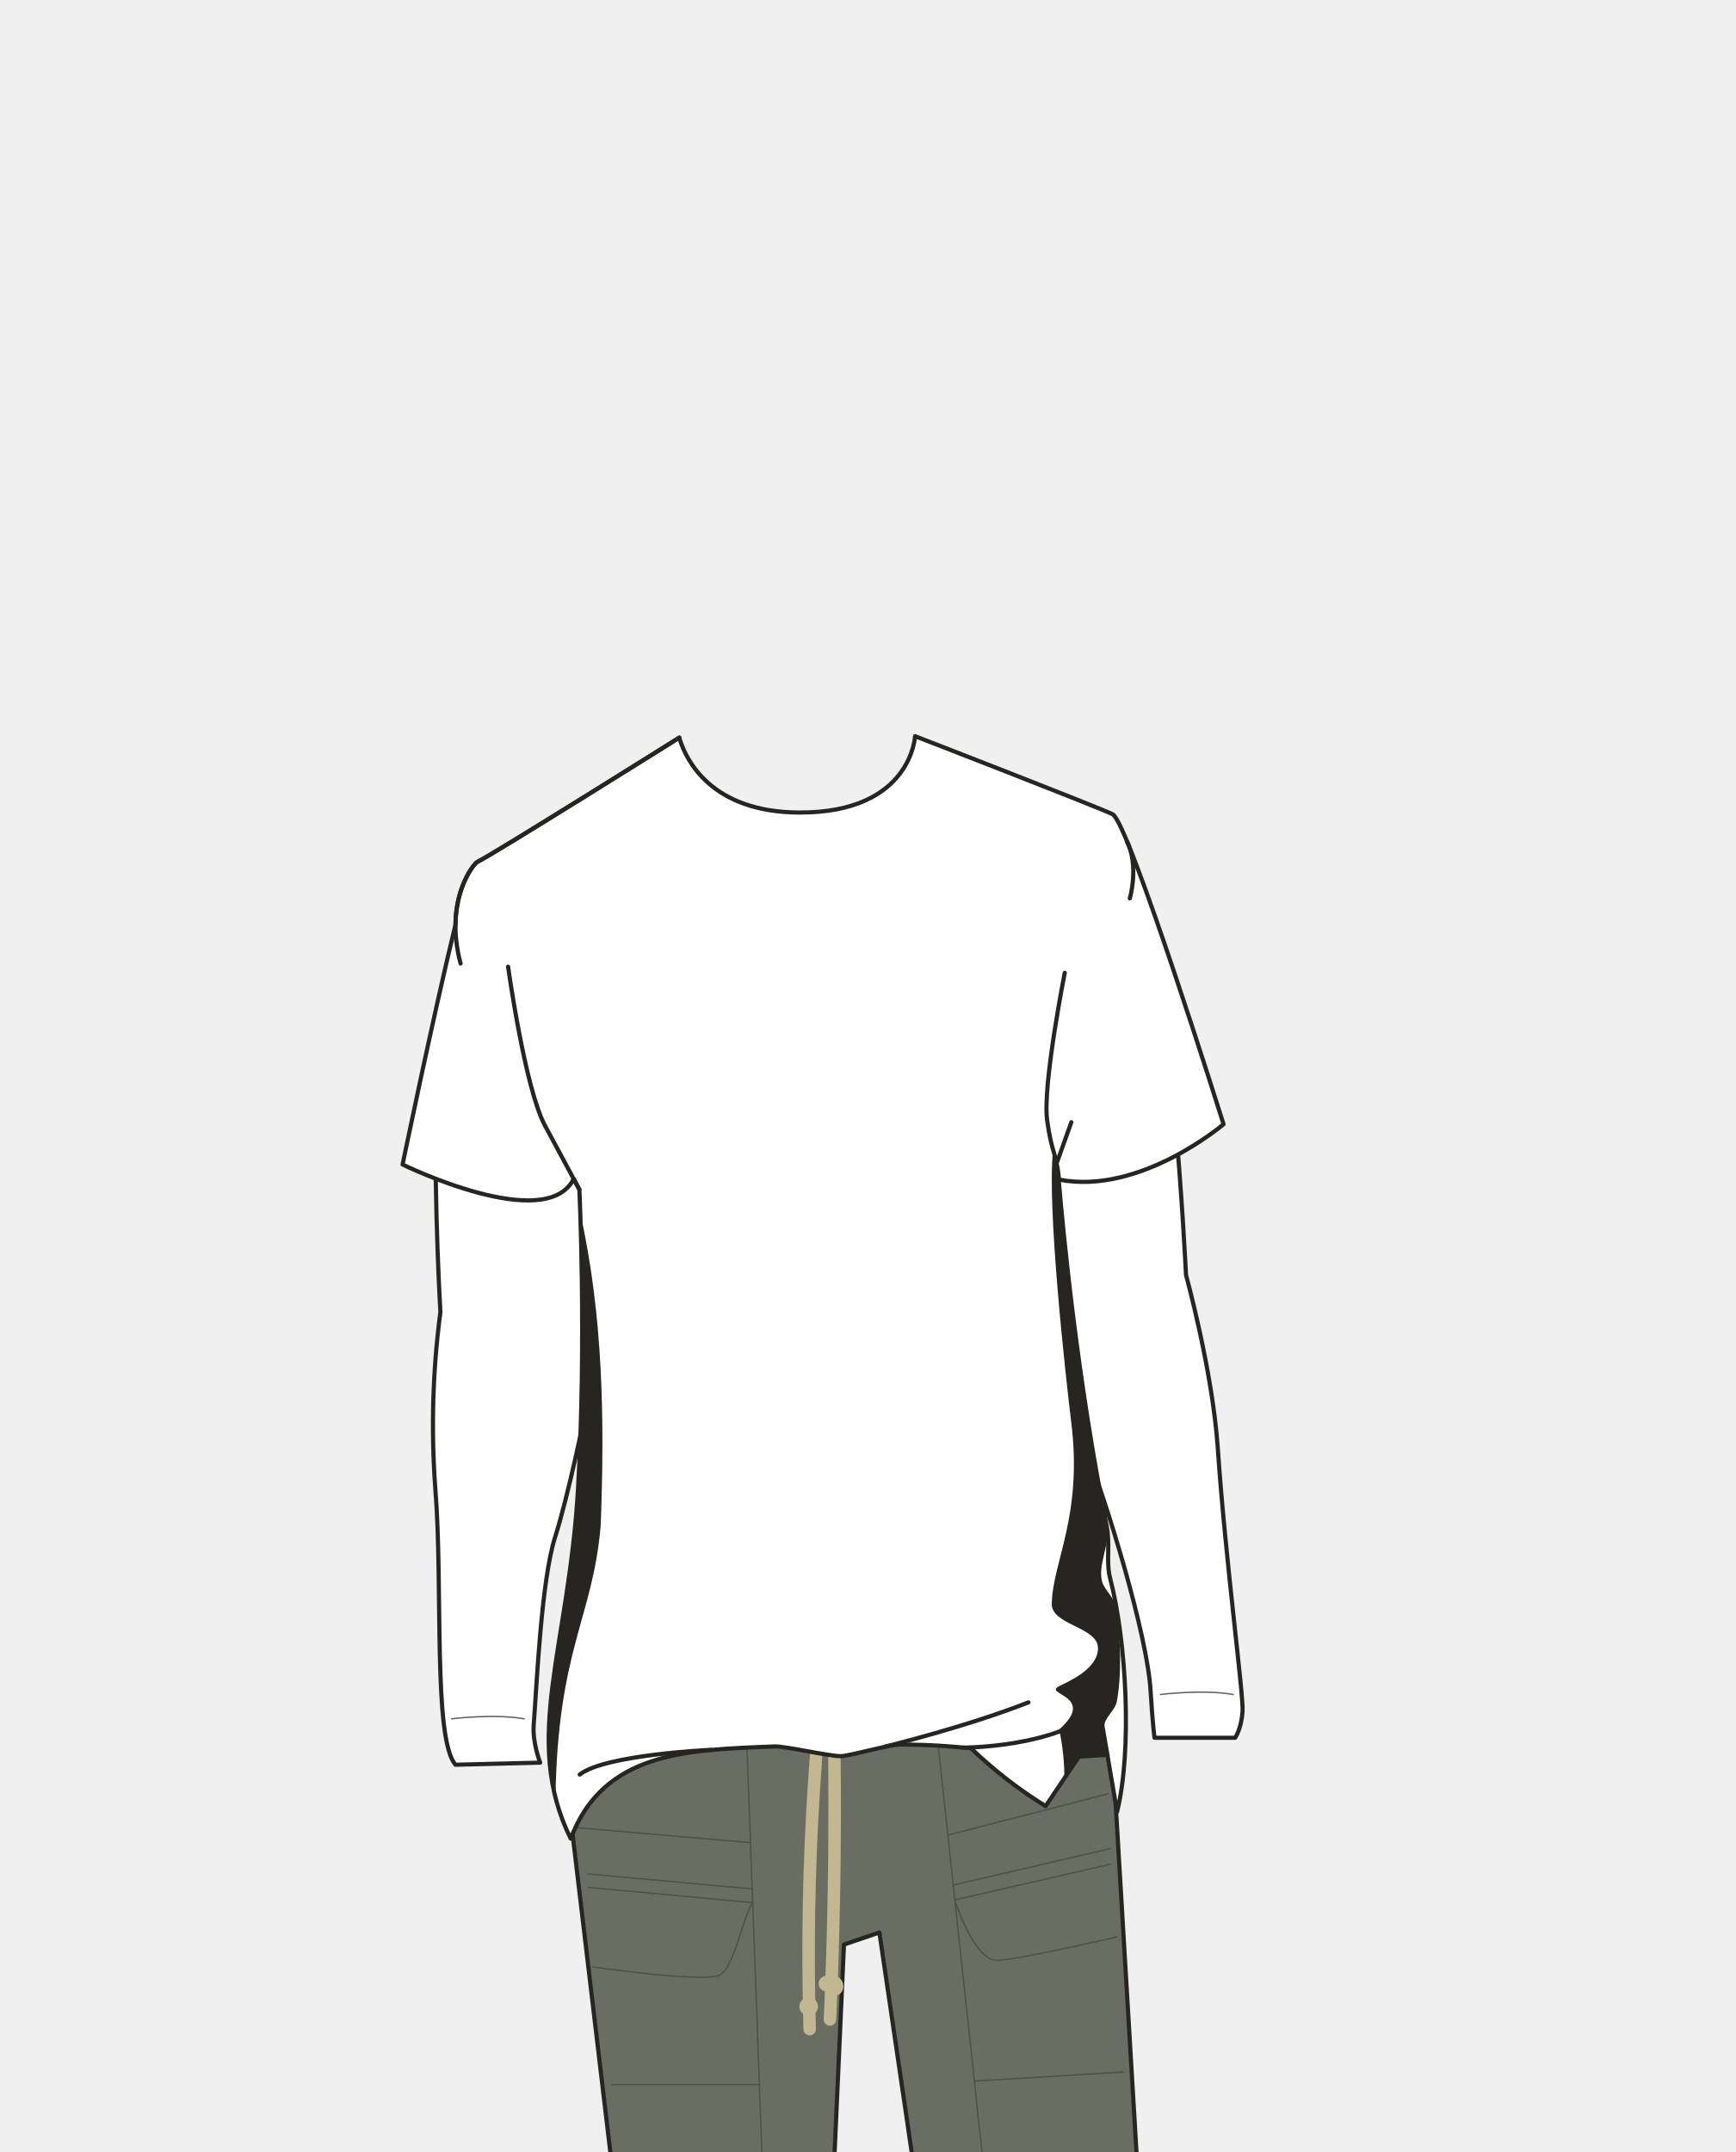
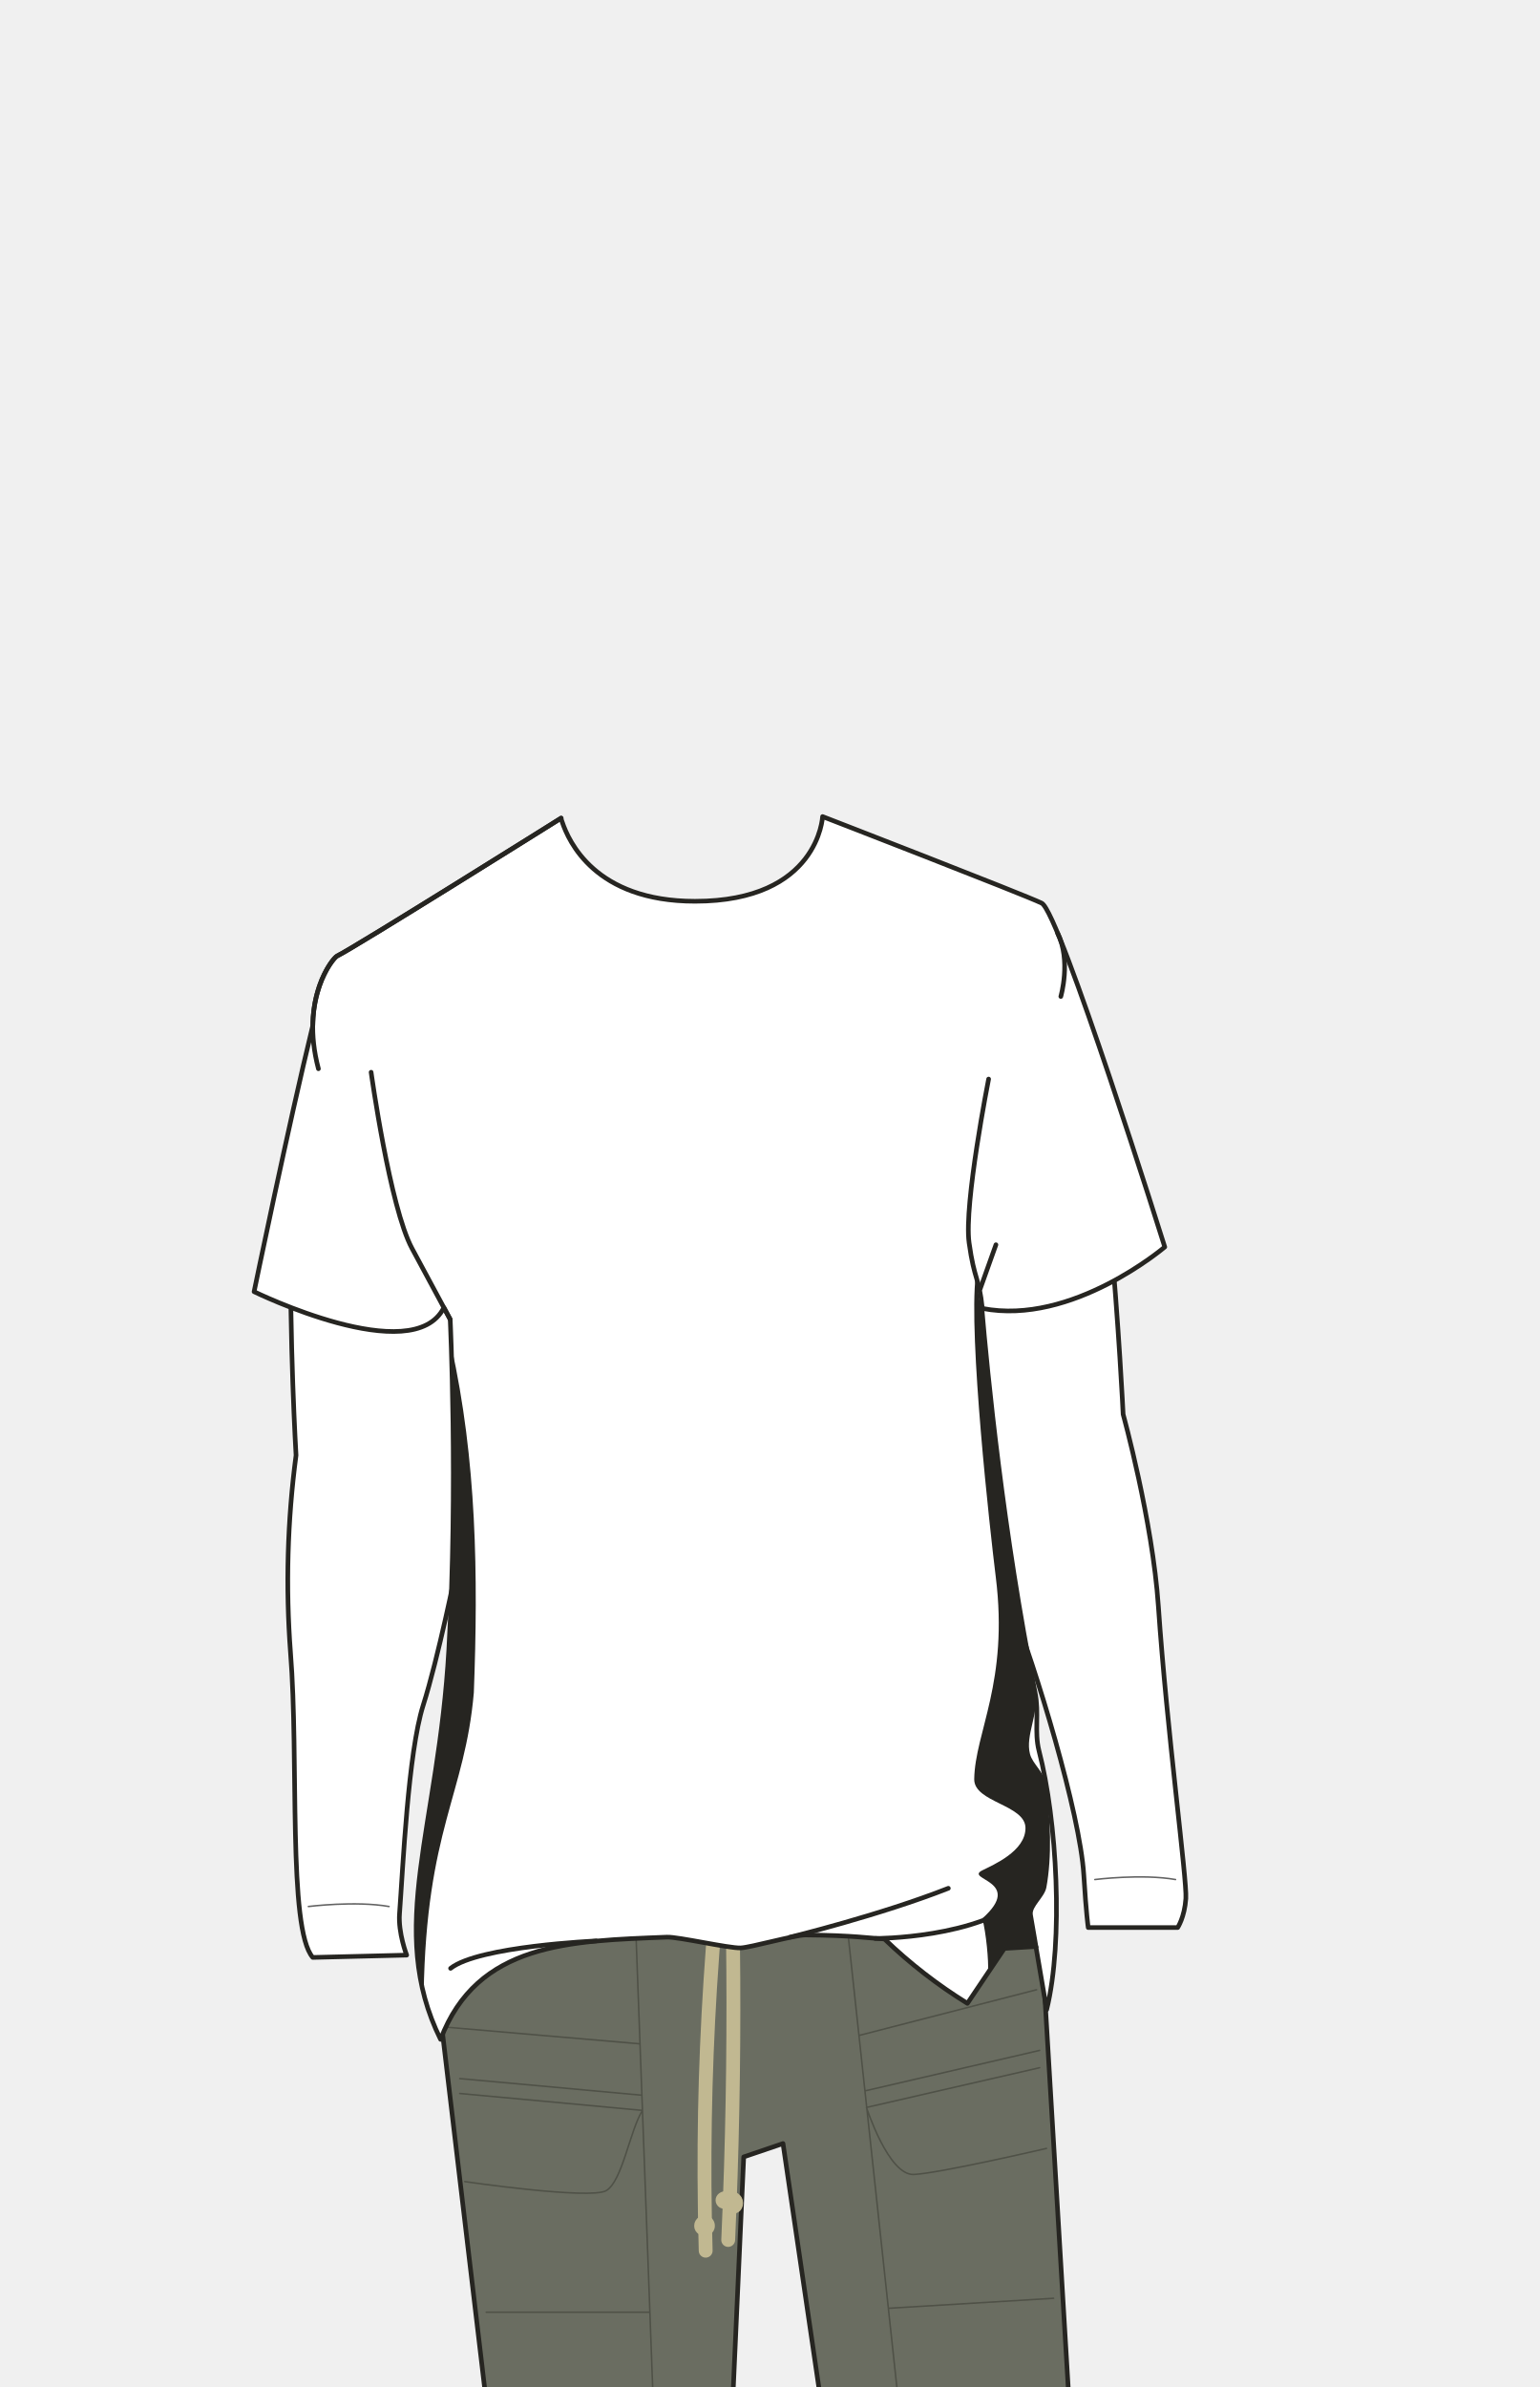
- <svg xmlns="http://www.w3.org/2000/svg" width="1250" height="1550" viewBox="0 0 1250 1550">
-   <path fill="#6a6d61" stroke="#262521" stroke-linecap="round" stroke-linejoin="round" stroke-width="3" d="M402.41 1236.45l396.53-16.39 22.14 370.31-158.7-1.85-28.9-196.61-25.52 8.68-8.84 196.24-153.94-.22-42.77-360.16z" />
-   <path fill="none" stroke="#4f5147" stroke-linecap="round" stroke-linejoin="round" d="M537.61 1245.75l11.56 313.7M540.61 1327.17l-126.13-10.86M541.84 1360.52l-118.29-10.79M440.76 1501.42h105.77M426.81 1416.61s81.45 11.91 91.87 5.87 15.5-39.43 23.52-52.09l-118.65-11M674.35 1243.33l34.52 320.32M682.8 1321.74l115.33-29.72M686.68 1357.73l113.45-26.31M702.04 1498.88l107.15-6.49M804.59 1395.06s-69.81 16.26-86.23 16.93-30.68-43.52-30.68-43.52l112.45-25.81" />
-   <path d="M585.1 1243.35q-3.69 42.5-5.49 85.12t-1.61 85.28q.07 23.88.76 47.75a4.5 4.5 0 009 0q-1.22-42.64-.51-85.3t3.34-85.23q1.47-23.84 3.54-47.62c.21-2.35-2.21-4.6-4.5-4.5a4.62 4.62 0 00-4.5 4.5z" fill="#c1b891" />
-   <path d="M581.84 1447.29a1.91 1.91 0 01.34.1l-1.08-.45a2.51 2.51 0 01.45.26l-.91-.7a2.52 2.52 0 01.4.4l-.71-.91a2.59 2.59 0 01.34.58l-.46-1.08a3.2 3.2 0 01.19.69l-.16-1.2a2.91 2.91 0 010 .66l.16-1.2a2.64 2.64 0 01-.15.55l.45-1.08a1.76 1.76 0 01-.24.42l.7-.92a1.82 1.82 0 01-.34.34l.91-.7a2.16 2.16 0 01-.44.25l1.07-.45a2.91 2.91 0 01-.58.15l1.2-.16a2.83 2.83 0 01-.65 0l1.19.16a3 3 0 01-.71-.2l1.08.46a2.37 2.37 0 01-.53-.31l.91.71a3.59 3.59 0 01-.39-.39l.7.91a2.75 2.75 0 01-.24-.41l.46 1.08a1.94 1.94 0 01-.14-.51l.16 1.19a2.09 2.09 0 010-.5l-.16 1.2a2.94 2.94 0 01.16-.58l-.45 1.07a3.25 3.25 0 01.33-.57l-.7.91a3 3 0 01.47-.47l-.91.7a2.84 2.84 0 01.56-.33l-1.07.45a2.31 2.31 0 01.53-.15l-1.2.17a1.68 1.68 0 01.5 0l-1.19-.16h.15a3.52 3.52 0 001.79.08 4 4 0 002.94-1.7 3.34 3.34 0 00.81-1.53l.16-1.19a4.53 4.53 0 00-.62-2.27l-.7-.91a4.46 4.46 0 00-2-1.16c-.44-.09-.9-.14-1.35-.19h-.2a8.43 8.43 0 00-1.54.18 2.22 2.22 0 00-.39.11c-.41.15-.82.33-1.22.51l-.18.09a2.46 2.46 0 00-.34.22 11.1 11.1 0 00-1.19 1 11.25 11.25 0 00-.92 1.17c-.08.12-.16.24-.23.37s-.2.47-.3.7-.2.45-.28.68a1.89 1.89 0 00-.1.41 6.86 6.86 0 000 3.09 5.17 5.17 0 00.34.88 4.56 4.56 0 00.39.84c.13.19.29.38.43.56s.28.39.44.57a1.55 1.55 0 00.27.24 6.57 6.57 0 001.46 1 6.89 6.89 0 001.71.63 14.63 14.63 0 001.5.2h.34a12.59 12.59 0 001.5-.21 1.7 1.7 0 00.32-.1c.4-.15.81-.32 1.2-.5l.15-.08a8.36 8.36 0 001.16-.87 1.88 1.88 0 00.25-.24c.27-.32.54-.68.79-1l.09-.14a8.38 8.38 0 00.59-1.35 2.35 2.35 0 00.11-.35 7.08 7.08 0 00-.12-3.79 7.17 7.17 0 00-.81-1.73 9.71 9.71 0 00-.94-1.18 9.47 9.47 0 00-1.17-.92 1.93 1.93 0 00-.34-.19 7.86 7.86 0 00-1.44-.57 3.31 3.31 0 00-1.79-.08 3.23 3.23 0 00-1.67.53 3.38 3.38 0 00-1.27 1.16 3.42 3.42 0 00-.8 1.53l-.16 1.2a4.42 4.42 0 00.61 2.27l.7.91a4.61 4.61 0 002 1.16zM596.13 1236.41q.82 42.67.58 85.37-.23 42.43-1.52 84.86-.74 24-1.8 47.9a4.53 4.53 0 004.5 4.5 4.59 4.59 0 004.5-4.5q1.89-42.64 2.73-85.33.82-42.43.6-84.87-.13-24-.59-47.93a4.5 4.5 0 00-9 0z" fill="#c1b891" />
-   <path d="M596.3 1424.51a12.38 12.38 0 00-1.84 5.65 8.44 8.44 0 00.21 1.87 7.76 7.76 0 00.65 1.7 3.5 3.5 0 00.39.65 6.71 6.71 0 003.59 2.77 6.15 6.15 0 005-.55 6.69 6.69 0 002.26-2.29 9.09 9.09 0 00.64-1.47 3.29 3.29 0 00.15-.6 8.56 8.56 0 000-3.42 3.53 3.53 0 00-.13-.54 8.8 8.8 0 00-.69-1.57 8.33 8.33 0 00-4.87-3.56 13.55 13.55 0 00-2.75-.42 14.43 14.43 0 00-1.74 0 13.46 13.46 0 00-2.61.29 6.73 6.73 0 00-2.66 1.29 5.57 5.57 0 00-2.22 4.49 5.62 5.62 0 002.66 4.64 1.51 1.51 0 00.28.15 7.91 7.91 0 001.32.53 7 7 0 001.82.23 7.59 7.59 0 003.52-.94 4.63 4.63 0 002.06-2.69 4.5 4.5 0 00-3.14-5.54 4.88 4.88 0 00-3.47.45 1.08 1.08 0 01-.24.12l1.08-.45a3.64 3.64 0 01-.72.19l1.19-.16a3.42 3.42 0 01-.64 0l1.19.16a2.15 2.15 0 01-.5-.12l1.08.45a1.51 1.51 0 01-.35-.2l.91.71-.16-.16.7.91-.12-.2.46 1.08a1.11 1.11 0 01-.09-.31l.16 1.2a2.62 2.62 0 010-.28l-.16 1.2a1 1 0 01.06-.25l-.45 1.07a1.59 1.59 0 01.13-.22l-.71.91.25-.25-.91.7a2.6 2.6 0 01.49-.28l-1.07.45a4.25 4.25 0 011-.26l-1.19.16a12.88 12.88 0 013.34 0l-1.2-.16a6.28 6.28 0 011.61.43l-1.07-.45a4.6 4.6 0 01.91.53l-.91-.7a3.31 3.31 0 01.5.49l-.71-.91a2.59 2.59 0 01.34.58l-.45-1.08a3.19 3.19 0 01.2.75l-.16-1.2a3.7 3.7 0 010 .94l.16-1.2a3.47 3.47 0 01-.19.72l.45-1.07a2.86 2.86 0 01-.3.54l.7-.91a2.36 2.36 0 01-.31.32l.91-.7a2.14 2.14 0 01-.38.23l1.07-.46a1.58 1.58 0 01-.37.11l1.2-.16a2.44 2.44 0 01-.54 0l1.2.16a2.62 2.62 0 01-.4-.11l1.07.45a2.38 2.38 0 01-.44-.25l.91.7a2.34 2.34 0 01-.45-.44l.7.91a3.3 3.3 0 01-.39-.65l.46 1.08a3.72 3.72 0 01-.24-.85l.17 1.2a4.31 4.31 0 010-.88l-.16 1.2a6.13 6.13 0 01.43-1.46l-.46 1.07c.23-.51.49-1 .77-1.5a4.71 4.71 0 00.45-3.47 4.61 4.61 0 00-2.07-2.69 4.53 4.53 0 00-3.47-.45 4.6 4.6 0 00-2.68 2.07z" fill="#c1b891" />
-   <path d="M489.37 531.26s.01-.03 0 0z" fill="#262521" />
-   <path d="M854.35 918.39s-2.72-57.3-8.91-124.39H313.8c-1 77.34 3.45 151 3.45 151a619.79 619.79 0 00-3.6 128.12c5.53 68.42-1.88 179.2 14.45 197.94l61-1.5s-5.6-14.35-4.65-27c2.27-30.22 5.53-104.27 15.36-135.22s21.41-88.34 21.41-88.34l359.5 21.08c17.07 43.17 45.6 137.42 48.07 177.22 1.64 26.39 2.89 34.36 2.89 34.36h58.1s4.48-6.67 5.3-18.89-12.27-108.49-17.85-189.77c-3.83-55.85-22.88-124.61-22.88-124.61z" fill="#fff" stroke="#262521" stroke-linecap="round" stroke-linejoin="round" stroke-width="3" />
-   <path d="M797.16 1099c-20.75-103.43-31-207.75-34.55-249.48l.3.1c58.38 11.42 118.48-39.89 118.48-39.89s-68.23-217.63-79.93-223.28-142.29-56.21-142.29-56.21-2.49 55-82.84 55c-65.08 0-82.1-39.23-86.21-51.38a10.79 10.79 0 01-.75-2.59c-1.05.66-133.79 83.87-145.44 89.5-2.17 1-15.49 16.94-15.81 45.24h0C312.38 730.34 290 838.76 290 838.76s103.21 50.51 123.25 10.35h0l4.11 7.63s5.1 107.66-.91 214.44c-6.5 115.55-40.87 181.13-5.35 253.09 23.77-62.8 84-63.92 147-66.39 7.19-.29 40.07 7.27 47.83 7 6.32-.21 35.31-8.44 42.12-8.4 31.12.22 42.34 2.2 51.29 2.59a319.43 319.43 0 0053.89 41.82l24-35.68 20.46-1.25 7 41c11-44.43 6.75-123.14-5-168.2-3.11-12.19.2-24.18-2.53-37.76z" fill="#fff" stroke="#262521" stroke-linecap="round" stroke-linejoin="round" stroke-width="3" />
-   <path d="M836 1220.48s30.63-3.83 52.36 0" fill="none" stroke="#636363" stroke-linecap="round" stroke-linejoin="round" />
-   <path d="M797.16 1099c-19.54-97.39-29.8-195.56-33.86-241.54-.34-.08-4.65-29.2-4.65-29.2-4.82 39.29 9.28 165.81 13 195.82 8.5 68.15-13.55 100.91-14 131.21-.23 15.15 33.16 16.53 33.28 31.67s-21 24-28 27.54c-12.11 6.07 27.59 6.64 0 31.24 2.46 9.74 4.14 27 3.71 35.27l10.61-15.8 22.13-.34s-1.37-8.47-3.69-21.55c-.92-5.22 7.61-11.31 8.81-17.72 3.62-19.47 2.85-45.2-.45-67.38-1.15-7.72-8.5-12.79-10.18-19.24-3.19-12.19 6.02-26.4 3.29-39.98zM400.13 1294.59c1.73-107.12 26.77-128.75 32.57-195.44 2.89-76.1 1.83-151.23-14.66-225.29 1.15 34.52 3 116.17-1.57 197.32-5.6 99.55-31.88 162.01-16.34 223.41z" fill="#262521" />
-   <path d="M325.27 1238s30.63-3.83 52.37 0" fill="none" stroke="#636363" stroke-linecap="round" stroke-linejoin="round" />
-   <path d="M767 700.68S750.86 782.15 754.32 807s6.44 21.89 8.59 42.64M813.88 647.07s6.82-23.29-2.08-41.13" fill="none" stroke="#262521" stroke-linecap="round" stroke-miterlimit="10" stroke-width="3" />
-   <path d="M512.14 1260.35s-76.26 3.36-94.54 17.8M761.58 836.76l10.17-28.49M366 696.25s12.17 87.67 26.55 114.4l24.8 46.09M693.41 1258.75s67.46.1 97.53-27.52M638 1257.92s58.27-14.22 102.84-31.76M489.39 531.24s-133.76 83.87-145.46 89.52c-2.81 1.36-24.27 27.5-12.15 73.24" fill="none" stroke="#262521" stroke-linecap="round" stroke-linejoin="round" stroke-width="3" />
+ <svg xmlns="http://www.w3.org/2000/svg" width="1000" height="1550" viewBox="0 0 1000 1550">
+   <path fill="#6a6d61" stroke="#262521" stroke-linecap="round" stroke-linejoin="round" stroke-width="3" d="M277.41 1236.45l396.53-16.39 22.14 370.31-158.7-1.85-28.9-196.61-25.52 8.68-8.84 196.24-153.94-.22-42.77-360.16z" />
+   <path fill="none" stroke="#4f5147" stroke-linecap="round" stroke-linejoin="round" d="M412.61 1245.75l11.56 313.7M415.61 1327.17l-126.13-10.86M416.84 1360.52l-118.29-10.79M315.76 1501.42h105.77M301.81 1416.61s81.45 11.91 91.87 5.87 15.5-39.43 23.52-52.09l-118.65-11M549.35 1243.33l34.52 320.32M557.8 1321.74l115.33-29.72M561.68 1357.73l113.45-26.31M577.04 1498.88l107.15-6.49M679.59 1395.06s-69.81 16.26-86.23 16.93-30.68-43.52-30.68-43.52l112.45-25.81" />
+   <path d="M460.1 1243.35q-3.69 42.5-5.49 85.12t-1.61 85.28q.07 23.88.76 47.75a4.5 4.5 0 009 0q-1.22-42.64-.51-85.3t3.34-85.23q1.47-23.84 3.54-47.62c.21-2.35-2.21-4.6-4.5-4.5a4.62 4.62 0 00-4.5 4.5z" fill="#c1b891" />
+   <path d="M456.84 1447.29a1.91 1.91 0 01.34.1l-1.08-.45a2.51 2.51 0 01.45.26l-.91-.7a2.52 2.52 0 01.4.4l-.71-.91a2.59 2.59 0 01.34.58l-.46-1.08a3.2 3.2 0 01.19.69l-.16-1.2a2.91 2.91 0 010 .66l.16-1.2a2.64 2.64 0 01-.15.55l.45-1.08a1.76 1.76 0 01-.24.42l.7-.92a1.82 1.82 0 01-.34.34l.91-.7a2.16 2.16 0 01-.44.25l1.07-.45a2.91 2.91 0 01-.58.15l1.2-.16a2.83 2.83 0 01-.65 0l1.19.16a3 3 0 01-.71-.2l1.08.46a2.37 2.37 0 01-.53-.31l.91.71a3.59 3.59 0 01-.39-.39l.7.91a2.75 2.75 0 01-.24-.41l.46 1.08a1.94 1.94 0 01-.14-.51l.16 1.19a2.09 2.09 0 010-.5l-.16 1.2a2.94 2.94 0 01.16-.58l-.45 1.07a3.25 3.25 0 01.33-.57l-.7.91a3 3 0 01.47-.47l-.91.7a2.84 2.84 0 01.56-.33l-1.07.45a2.31 2.31 0 01.53-.15l-1.2.17a1.68 1.68 0 01.5 0l-1.19-.16h.15a3.52 3.52 0 001.79.08 4 4 0 002.94-1.7 3.34 3.34 0 00.81-1.53l.16-1.19a4.53 4.53 0 00-.62-2.27l-.7-.91a4.46 4.46 0 00-2-1.16c-.44-.09-.9-.14-1.35-.19h-.2a8.43 8.43 0 00-1.54.18 2.22 2.22 0 00-.39.11c-.41.15-.82.33-1.22.51l-.18.09a2.46 2.46 0 00-.34.22 11.1 11.1 0 00-1.19 1 11.25 11.25 0 00-.92 1.17c-.08.12-.16.24-.23.37s-.2.47-.3.7-.2.45-.28.68a1.89 1.89 0 00-.1.41 6.86 6.86 0 000 3.09 5.17 5.17 0 00.34.88 4.56 4.56 0 00.39.84c.13.19.29.38.43.56s.28.39.44.57a1.55 1.55 0 00.27.24 6.57 6.57 0 001.46 1 6.89 6.89 0 001.71.63 14.63 14.63 0 001.5.2h.34a12.59 12.59 0 001.5-.21 1.7 1.7 0 00.32-.1c.4-.15.81-.32 1.2-.5l.15-.08a8.36 8.36 0 001.16-.87 1.88 1.88 0 00.25-.24c.27-.32.54-.68.79-1l.09-.14a8.38 8.38 0 00.59-1.35 2.35 2.35 0 00.11-.35 7.08 7.08 0 00-.12-3.79 7.17 7.17 0 00-.81-1.73 9.71 9.71 0 00-.94-1.18 9.47 9.47 0 00-1.17-.92 1.93 1.93 0 00-.34-.19 7.86 7.86 0 00-1.44-.57 3.31 3.31 0 00-1.79-.08 3.23 3.23 0 00-1.67.53 3.38 3.38 0 00-1.27 1.16 3.42 3.42 0 00-.8 1.53l-.16 1.2a4.42 4.42 0 00.61 2.27l.7.91a4.61 4.61 0 002 1.16zM471.13 1236.41q.83 42.67.58 85.37-.22 42.43-1.52 84.86-.74 24-1.8 47.9a4.53 4.53 0 004.5 4.5 4.59 4.59 0 004.5-4.5q1.89-42.64 2.73-85.33.83-42.43.6-84.87-.14-24-.59-47.93a4.5 4.5 0 00-9 0z" fill="#c1b891" />
+   <path d="M471.3 1424.51a12.38 12.38 0 00-1.84 5.65 8.44 8.44 0 00.21 1.87 7.76 7.76 0 00.65 1.7 3.5 3.5 0 00.39.65 6.71 6.71 0 003.59 2.77 6.15 6.15 0 005-.55 6.69 6.69 0 002.26-2.29 9.09 9.09 0 00.64-1.47 3.29 3.29 0 00.15-.6 8.56 8.56 0 000-3.42 3.53 3.53 0 00-.13-.54 8.8 8.8 0 00-.69-1.57 8.33 8.33 0 00-4.87-3.56 13.55 13.55 0 00-2.75-.42 14.43 14.43 0 00-1.74 0 13.46 13.46 0 00-2.61.29 6.73 6.73 0 00-2.66 1.29 5.57 5.57 0 00-2.22 4.49 5.62 5.62 0 002.66 4.64 1.51 1.51 0 00.28.15 7.91 7.91 0 001.32.53 7 7 0 001.82.23 7.59 7.59 0 003.52-.94 4.63 4.63 0 002.06-2.69 4.5 4.5 0 00-3.14-5.54 4.88 4.88 0 00-3.47.45 1.08 1.08 0 01-.24.12l1.08-.45a3.64 3.64 0 01-.72.19l1.19-.16a3.42 3.42 0 01-.64 0l1.19.16a2.15 2.15 0 01-.5-.12l1.08.45a1.51 1.51 0 01-.35-.2l.91.71-.16-.16.7.91-.12-.2.46 1.08a1.11 1.11 0 01-.09-.31l.16 1.2a2.62 2.62 0 010-.28l-.16 1.2a1 1 0 01.06-.25l-.45 1.07a1.59 1.59 0 01.13-.22l-.71.91.25-.25-.91.7a2.6 2.6 0 01.49-.28l-1.07.45a4.25 4.25 0 011-.26l-1.19.16a12.88 12.88 0 013.34 0l-1.2-.16a6.28 6.28 0 011.61.43l-1.07-.45a4.6 4.6 0 01.91.53l-.91-.7a3.31 3.31 0 01.5.49l-.71-.91a2.59 2.59 0 01.34.58l-.45-1.08a3.19 3.19 0 01.2.75l-.16-1.2a3.7 3.7 0 010 .94l.16-1.2a3.47 3.47 0 01-.19.72l.45-1.07a2.86 2.86 0 01-.3.54l.7-.91a2.36 2.36 0 01-.31.32l.91-.7a2.14 2.14 0 01-.38.23l1.07-.46a1.58 1.58 0 01-.37.11l1.2-.16a2.44 2.44 0 01-.54 0l1.2.16a2.62 2.62 0 01-.4-.11l1.07.45a2.38 2.38 0 01-.44-.25l.91.7a2.34 2.34 0 01-.45-.44l.7.91a3.3 3.3 0 01-.39-.65l.46 1.08a3.72 3.72 0 01-.24-.85l.17 1.2a4.31 4.31 0 010-.88l-.16 1.2a6.13 6.13 0 01.43-1.46l-.46 1.07c.23-.51.49-1 .77-1.5a4.71 4.71 0 00.45-3.47 4.61 4.61 0 00-2.07-2.69 4.53 4.53 0 00-3.47-.45 4.6 4.6 0 00-2.68 2.07z" fill="#c1b891" />
+   <path d="M364.37 531.26s.01-.03 0 0z" fill="#262521" />
+   <path d="M729.35 918.39s-2.72-57.3-8.91-124.39H188.8c-1 77.34 3.45 151 3.45 151a619.79 619.79 0 00-3.6 128.12c5.53 68.42-1.88 179.2 14.45 197.94l61-1.5s-5.6-14.35-4.65-27c2.27-30.22 5.53-104.27 15.36-135.22s21.41-88.34 21.41-88.34l359.5 21.08c17.07 43.17 45.6 137.42 48.07 177.22 1.64 26.39 2.89 34.36 2.89 34.36h58.1s4.48-6.67 5.3-18.89-12.27-108.49-17.85-189.77c-3.83-55.85-22.88-124.61-22.88-124.61z" fill="#fff" stroke="#262521" stroke-linecap="round" stroke-linejoin="round" stroke-width="3" />
+   <path d="M672.16 1099c-20.75-103.43-31-207.75-34.55-249.48l.3.1c58.38 11.42 118.48-39.89 118.48-39.89s-68.23-217.63-79.93-223.28-142.29-56.21-142.29-56.21-2.49 55-82.84 55c-65.08 0-82.1-39.23-86.21-51.38a10.79 10.79 0 01-.75-2.59c-1.05.66-133.79 83.87-145.44 89.5-2.17 1-15.49 16.94-15.81 45.24h0C187.38 730.34 165 838.76 165 838.76s103.21 50.51 123.25 10.35h0l4.11 7.63s5.1 107.66-.91 214.44c-6.5 115.55-40.87 181.13-5.35 253.09 23.77-62.8 84-63.92 147-66.39 7.19-.29 40.07 7.27 47.83 7 6.32-.21 35.31-8.44 42.12-8.4 31.12.22 42.34 2.2 51.29 2.59a319.43 319.43 0 0053.89 41.82l24-35.68 20.46-1.25 7 41c11-44.43 6.75-123.14-5-168.2-3.11-12.19.2-24.18-2.53-37.76z" fill="#fff" stroke="#262521" stroke-linecap="round" stroke-linejoin="round" stroke-width="3" />
+   <path d="M711 1220.48s30.63-3.83 52.36 0" fill="none" stroke="#636363" stroke-linecap="round" stroke-linejoin="round" />
+   <path d="M672.16 1099c-19.54-97.39-29.8-195.56-33.86-241.54-.34-.08-4.65-29.2-4.65-29.2-4.82 39.29 9.28 165.81 13 195.82 8.5 68.15-13.55 100.91-14 131.21-.23 15.15 33.16 16.53 33.28 31.67s-21 24-28 27.54c-12.11 6.07 27.59 6.64 0 31.24 2.46 9.74 4.14 27 3.71 35.27l10.61-15.8 22.13-.34s-1.37-8.47-3.69-21.55c-.92-5.22 7.61-11.31 8.81-17.72 3.62-19.47 2.85-45.2-.45-67.38-1.15-7.72-8.5-12.79-10.18-19.24-3.19-12.19 6.02-26.4 3.29-39.98zM275.13 1294.59c1.73-107.12 26.77-128.75 32.57-195.44 2.89-76.1 1.83-151.23-14.66-225.29 1.15 34.52 3 116.17-1.57 197.32-5.6 99.55-31.88 162.01-16.34 223.41z" fill="#262521" />
+   <path d="M200.27 1238s30.63-3.83 52.37 0" fill="none" stroke="#636363" stroke-linecap="round" stroke-linejoin="round" />
+   <path d="M642 700.68S625.86 782.15 629.32 807s6.44 21.89 8.59 42.64M688.88 647.07s6.82-23.29-2.08-41.13" fill="none" stroke="#262521" stroke-linecap="round" stroke-miterlimit="10" stroke-width="3" />
+   <path d="M387.14 1260.35s-76.26 3.36-94.54 17.8M636.58 836.76l10.17-28.49M241 696.25s12.17 87.67 26.55 114.4l24.8 46.09M568.41 1258.75s67.46.1 97.53-27.52M513 1257.92s58.27-14.22 102.84-31.76M364.39 531.24s-133.76 83.87-145.46 89.52c-2.81 1.36-24.27 27.5-12.15 73.24" fill="none" stroke="#262521" stroke-linecap="round" stroke-linejoin="round" stroke-width="3" />
</svg>
